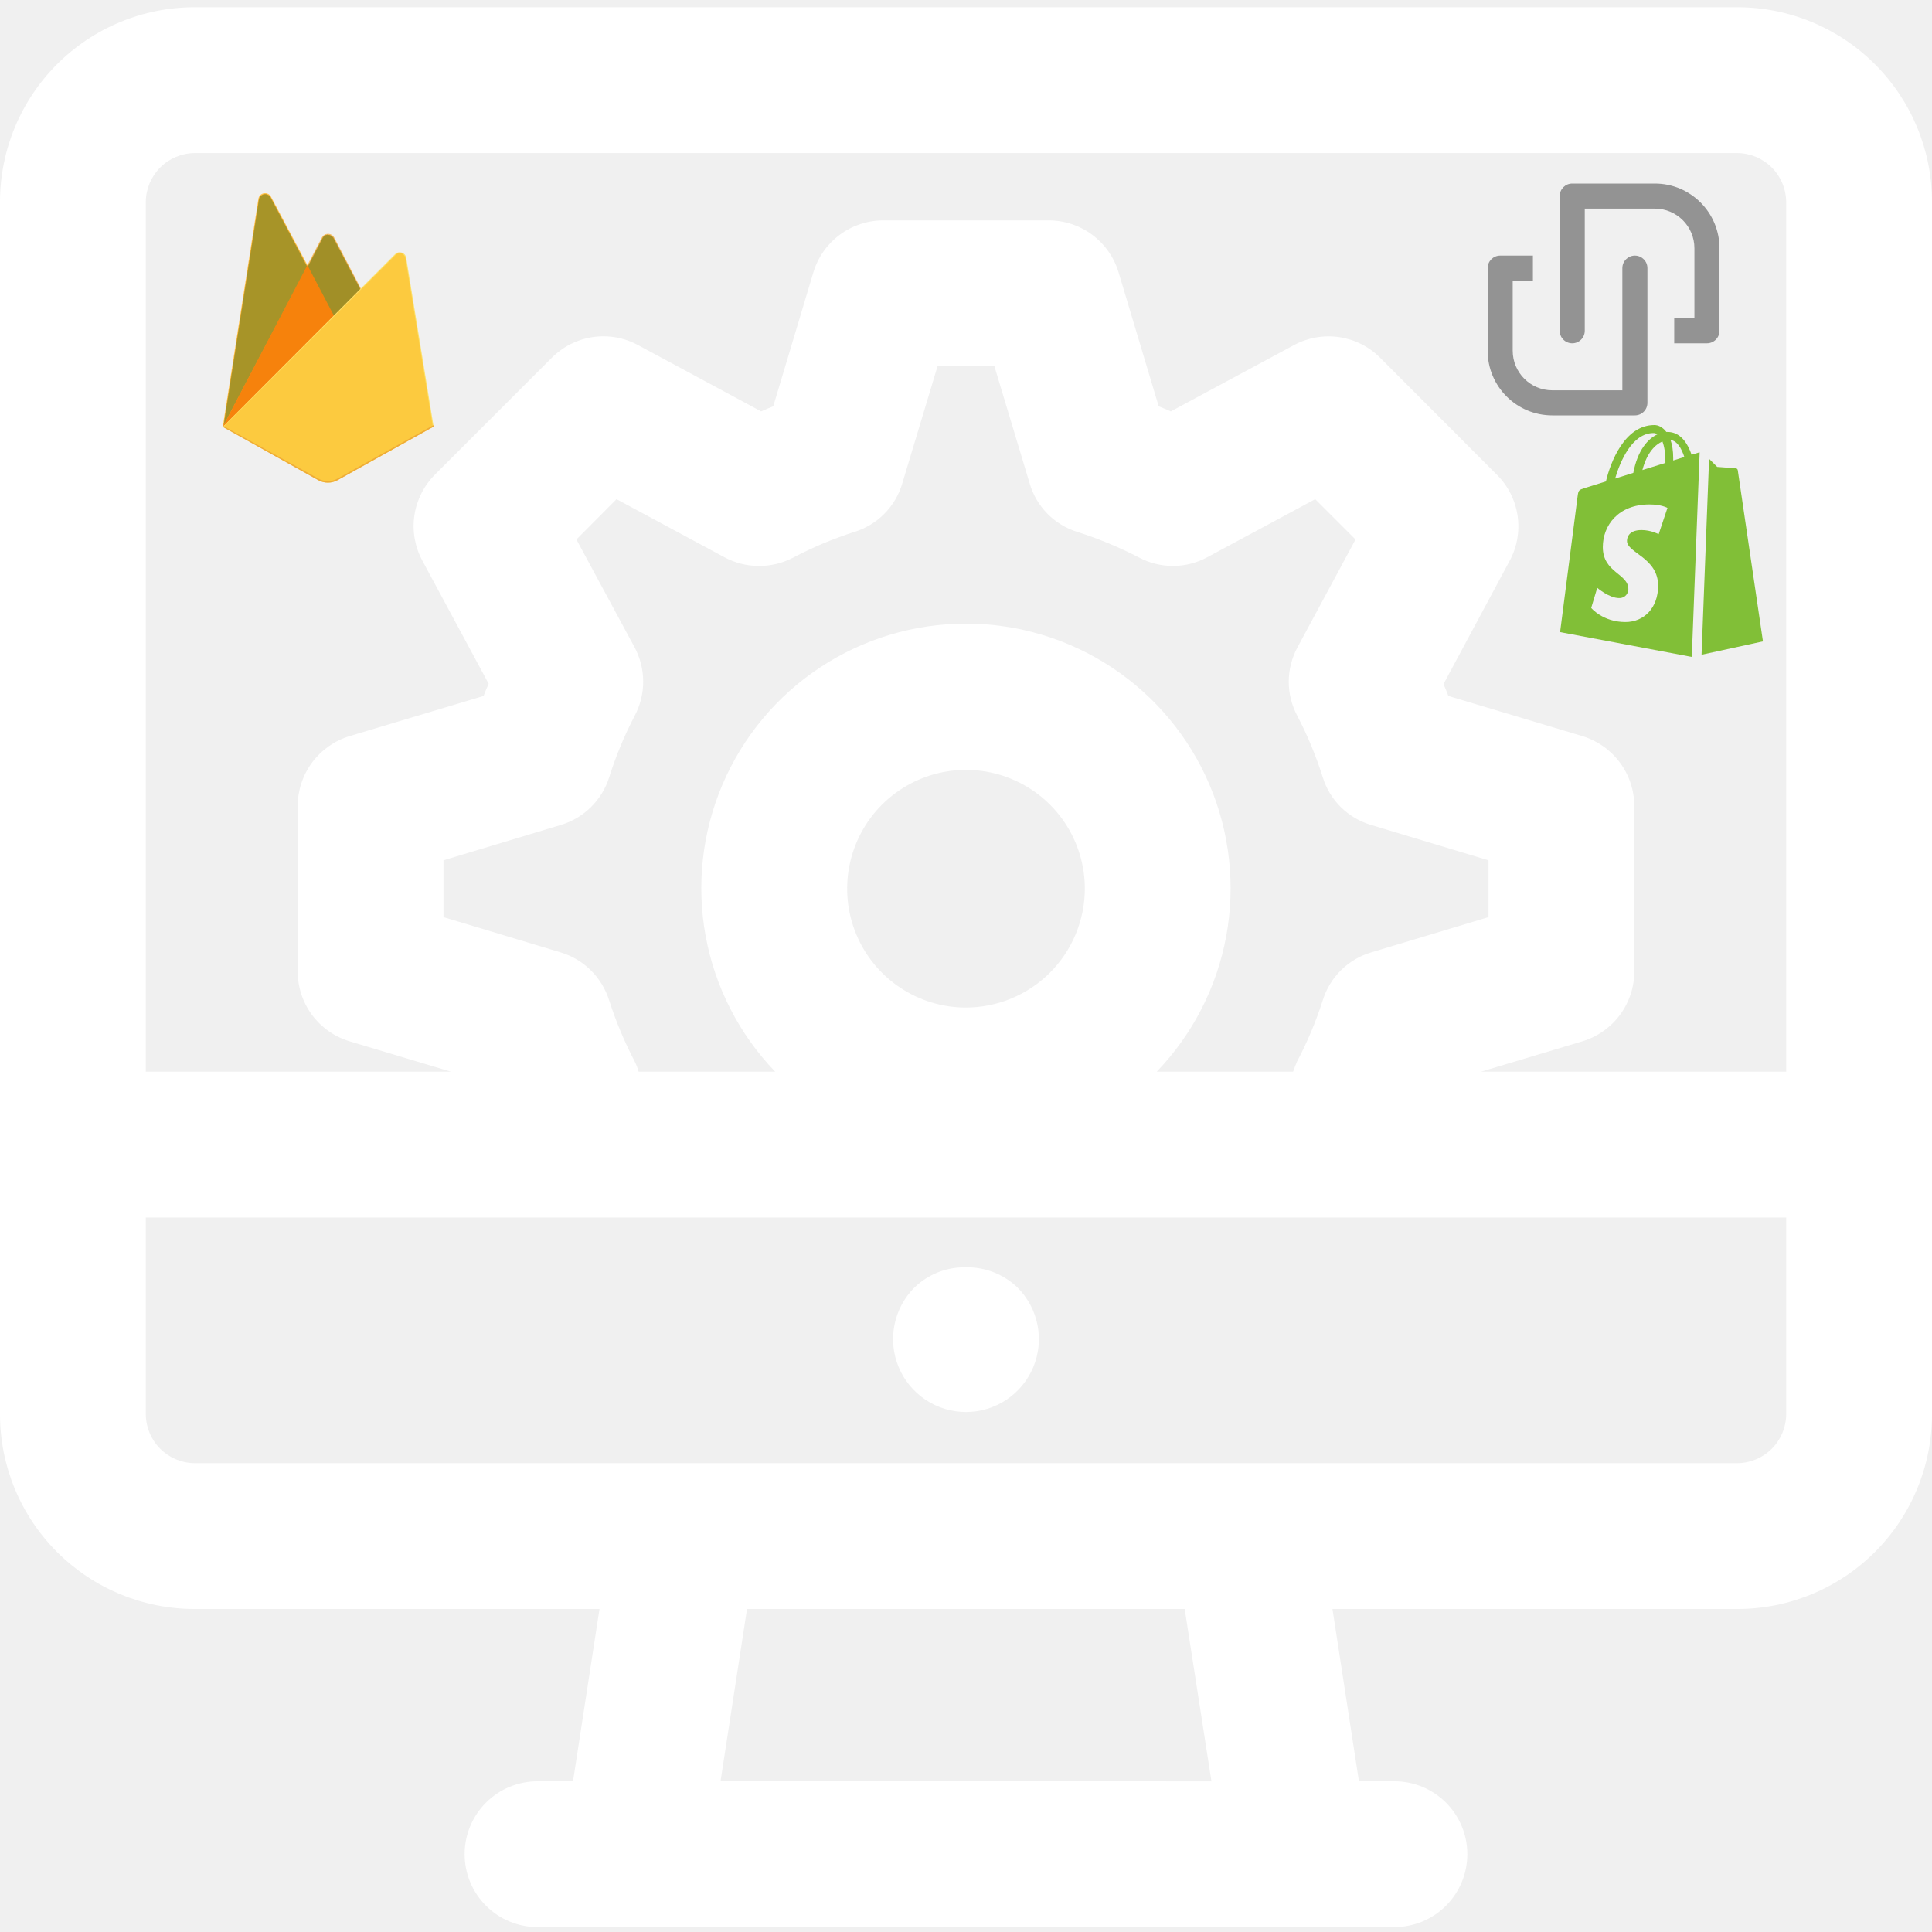
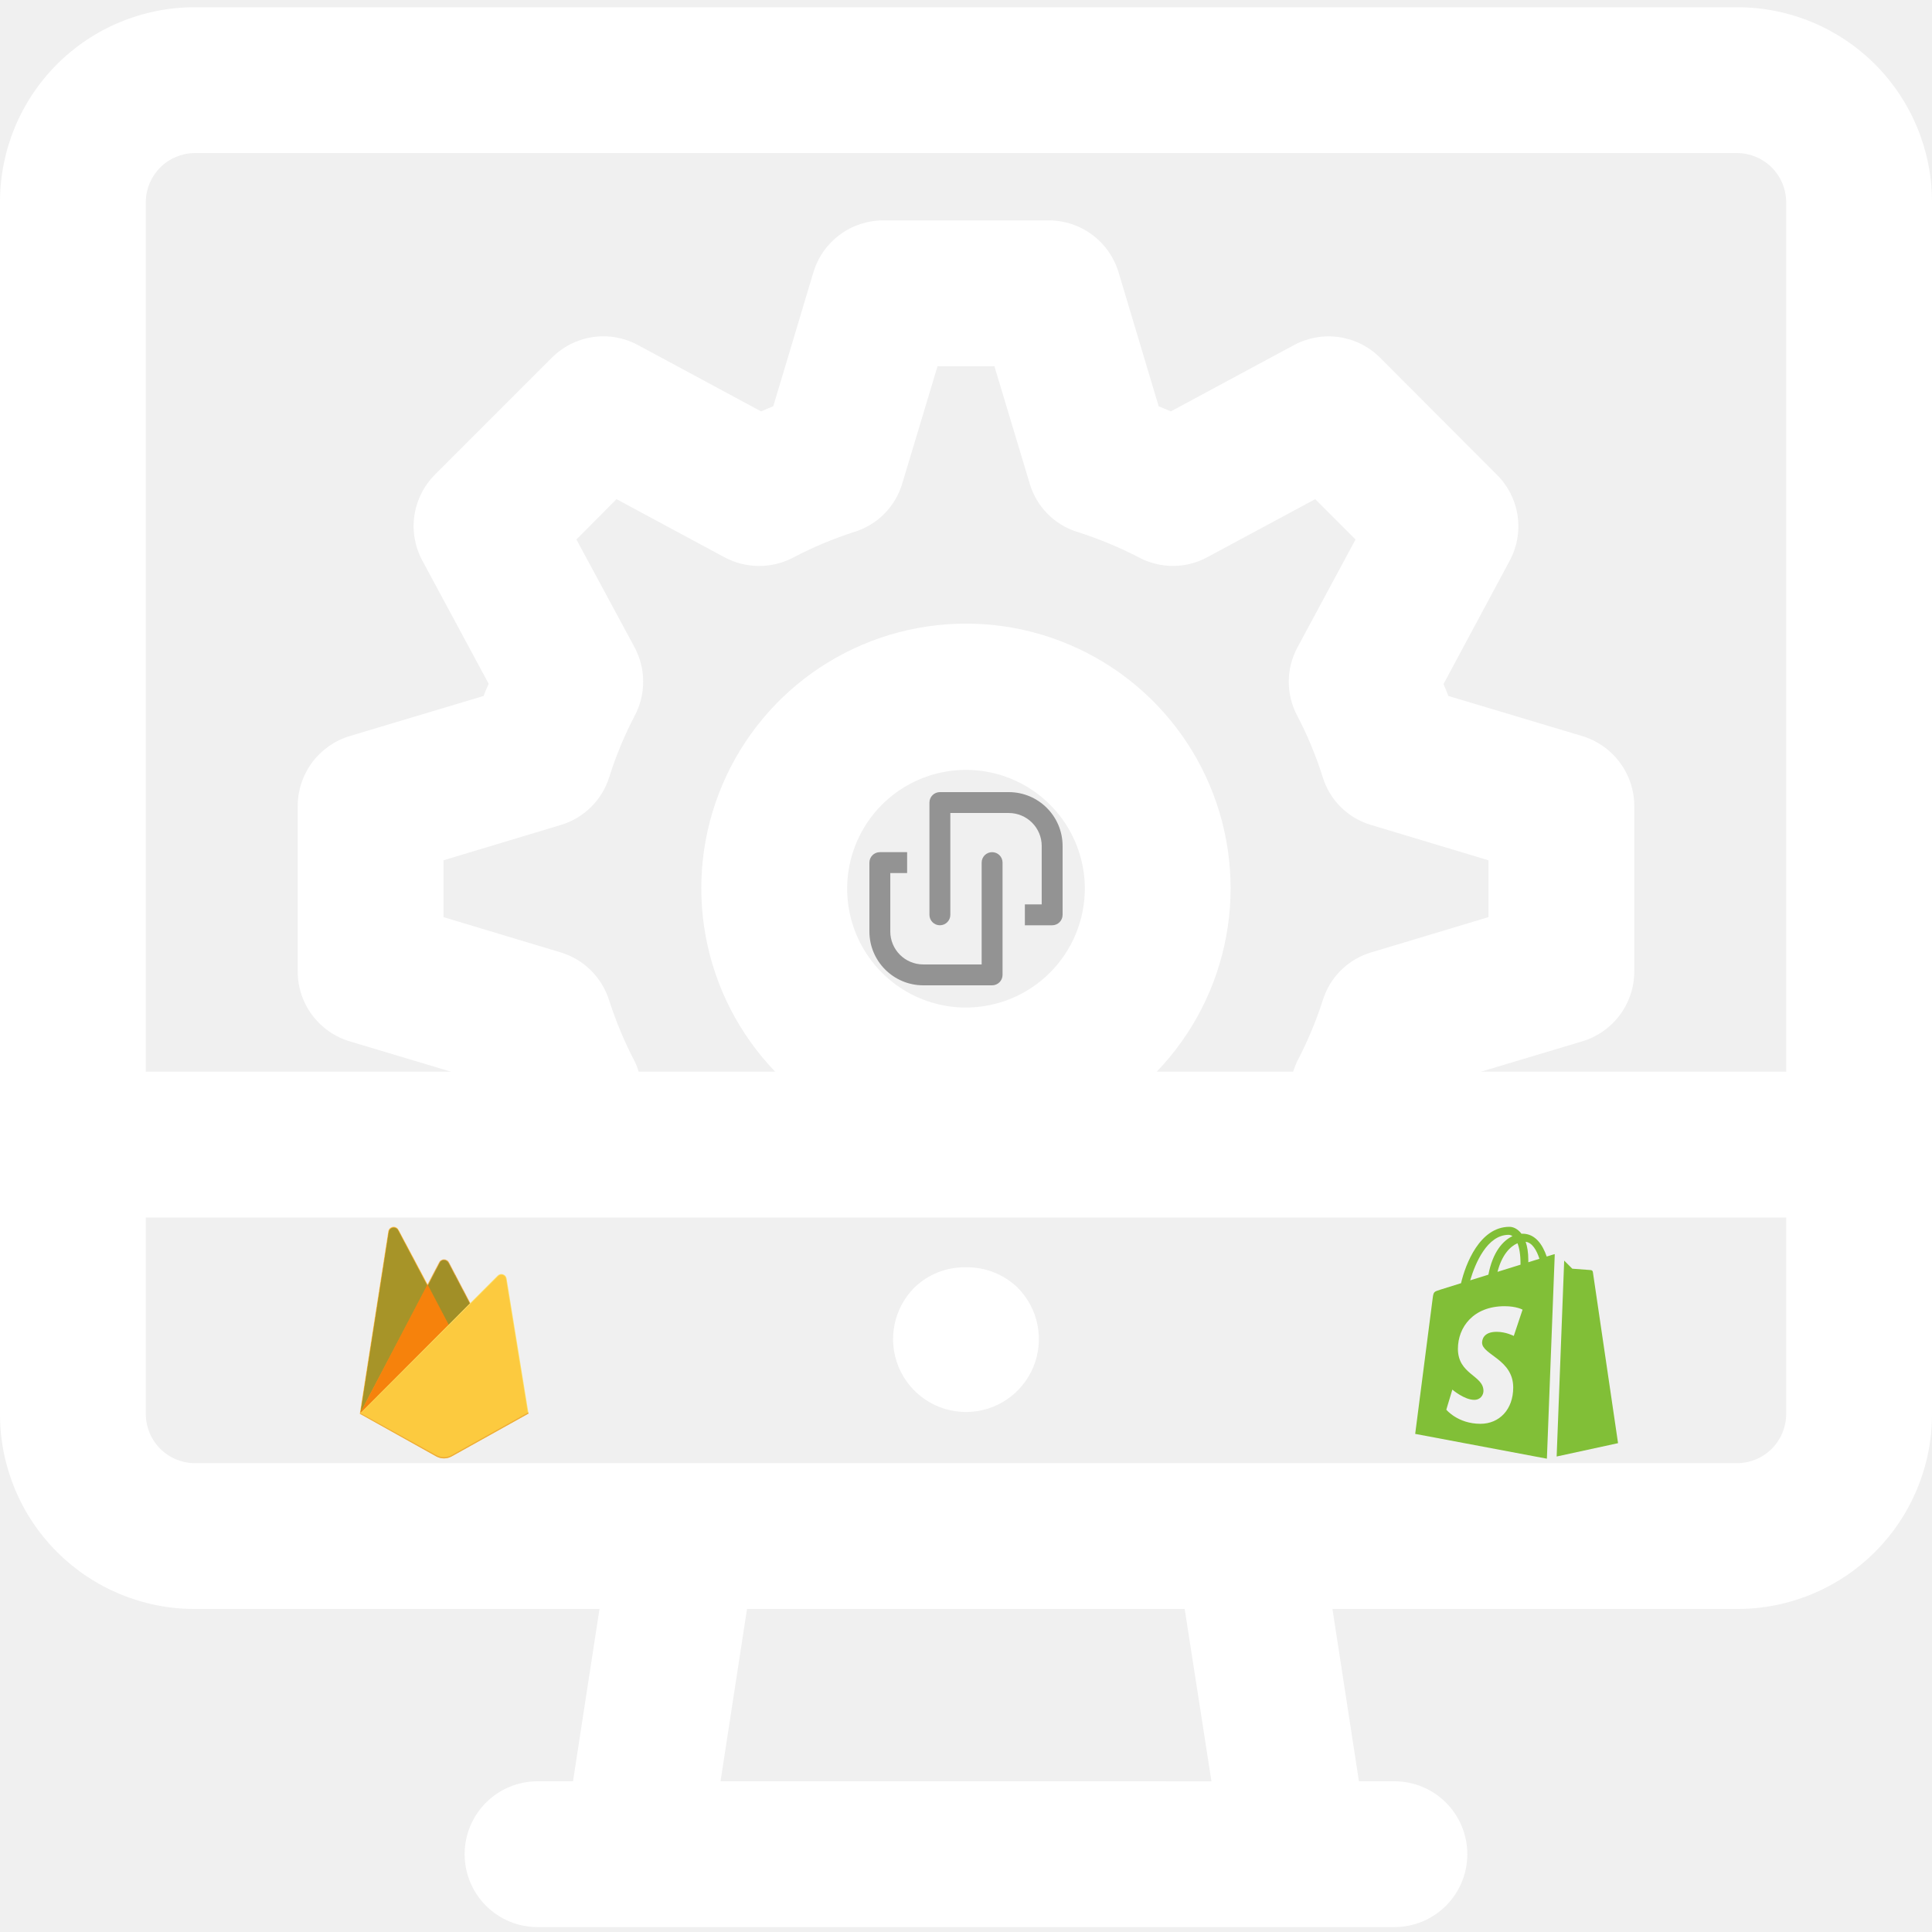
<svg xmlns="http://www.w3.org/2000/svg" width="200" height="200" viewBox="0 0 200 200" fill="none">
  <g clip-path="url(#clip0_544_34)">
    <path d="M200 20.881V146.435C199.993 151.771 197.87 156.886 194.097 160.658C190.324 164.431 185.21 166.554 179.874 166.561H137.935L140.677 184.398H144.35C146.351 184.398 148.271 185.193 149.686 186.608C151.102 188.024 151.897 189.943 151.897 191.945C151.897 193.947 151.102 195.866 149.686 197.282C148.271 198.697 146.351 199.492 144.35 199.492H55.645C53.644 199.492 51.724 198.697 50.309 197.282C48.893 195.866 48.098 193.947 48.098 191.945C48.098 189.943 48.893 188.024 50.309 186.608C51.724 185.193 53.644 184.398 55.645 184.398H59.318L62.06 166.561H20.126C14.79 166.555 9.675 164.432 5.902 160.659C2.129 156.886 0.007 151.771 0 146.435V20.876C0.007 15.54 2.129 10.425 5.902 6.652C9.675 2.879 14.79 0.757 20.126 0.75H179.874C185.211 0.757 190.326 2.881 194.099 6.655C197.872 10.428 199.994 15.544 200 20.881ZM184.906 146.441V126.036H15.094V146.435C15.111 147.765 15.646 149.035 16.586 149.975C17.526 150.915 18.796 151.451 20.126 151.467H179.874C181.203 151.45 182.473 150.914 183.413 149.975C184.353 149.035 184.889 147.765 184.906 146.435V146.441ZM184.906 110.941V20.878C184.889 19.549 184.353 18.279 183.413 17.339C182.473 16.399 181.203 15.864 179.874 15.847H20.126C18.796 15.863 17.526 16.398 16.585 17.338C15.645 18.278 15.11 19.549 15.094 20.878V110.941H46.689L36.199 107.799C34.641 107.332 33.275 106.374 32.305 105.068C31.335 103.762 30.814 102.178 30.818 100.551V83.444C30.818 81.819 31.342 80.237 32.311 78.932C33.28 77.628 34.643 76.669 36.199 76.199L50.06 72.046C50.214 71.618 50.387 71.218 50.589 70.788L43.721 58.035C42.95 56.608 42.661 54.97 42.897 53.366C43.133 51.761 43.88 50.275 45.029 49.13L57.132 37.027C58.277 35.878 59.763 35.13 61.368 34.895C62.973 34.659 64.611 34.948 66.038 35.718L78.79 42.586C79.218 42.388 79.62 42.237 80.048 42.058L84.199 28.199C84.665 26.641 85.622 25.275 86.928 24.305C88.233 23.334 89.817 22.812 91.444 22.815H108.551C110.177 22.812 111.762 23.334 113.067 24.305C114.373 25.275 115.33 26.641 115.796 28.199L119.947 42.058C120.375 42.237 120.777 42.388 121.205 42.586L133.962 35.718C135.39 34.952 137.027 34.665 138.63 34.901C140.234 35.136 141.719 35.882 142.865 37.027L154.966 49.155C156.116 50.299 156.865 51.785 157.101 53.39C157.337 54.995 157.047 56.634 156.274 58.061L149.431 70.815C149.608 71.218 149.784 71.643 149.935 72.046L163.796 76.199C165.352 76.669 166.716 77.627 167.686 78.932C168.656 80.237 169.181 81.819 169.182 83.444V100.551C169.184 102.178 168.661 103.762 167.69 105.068C166.72 106.373 165.354 107.331 163.796 107.799L153.308 110.941H184.906ZM154.088 94.941V89.057L141.96 85.406C140.775 85.064 139.695 84.431 138.816 83.566C137.938 82.701 137.289 81.63 136.928 80.451C136.239 78.255 135.355 76.125 134.287 74.086C133.708 72.996 133.408 71.781 133.412 70.548C133.417 69.315 133.726 68.102 134.312 67.017L140.325 55.847L136.148 51.673L124.979 57.683C123.894 58.27 122.681 58.58 121.447 58.584C120.214 58.589 118.998 58.288 117.909 57.709C115.866 56.652 113.737 55.769 111.545 55.069C110.366 54.708 109.296 54.059 108.43 53.181C107.565 52.302 106.932 51.222 106.589 50.038L102.941 37.912H97.054L93.406 50.038C93.058 51.224 92.42 52.304 91.55 53.182C90.681 54.06 89.607 54.709 88.425 55.069C86.238 55.771 84.117 56.663 82.085 57.734C80.988 58.303 79.769 58.596 78.532 58.588C77.296 58.579 76.08 58.269 74.991 57.683L63.821 51.673L59.67 55.847L65.683 66.994C66.269 68.083 66.578 69.3 66.582 70.537C66.587 71.774 66.287 72.993 65.708 74.086C64.641 76.125 63.757 78.255 63.067 80.451C62.699 81.626 62.048 82.693 61.17 83.557C60.293 84.422 59.216 85.057 58.035 85.406L45.909 89.057V94.941L58.033 98.589C59.215 98.945 60.292 99.585 61.169 100.454C62.047 101.323 62.697 102.394 63.064 103.573C63.763 105.748 64.647 107.86 65.706 109.885C65.873 110.223 66.007 110.577 66.108 110.941H80.246C76.523 107.068 74.02 102.186 73.049 96.902C72.079 91.617 72.684 86.164 74.788 81.221C76.893 76.278 80.405 72.062 84.886 69.099C89.368 66.136 94.622 64.557 99.995 64.557C105.368 64.557 110.622 66.136 115.104 69.099C119.585 72.062 123.097 76.278 125.202 81.221C127.306 86.164 127.911 91.617 126.941 96.902C125.97 102.186 123.467 107.068 119.743 110.941H133.859C133.982 110.591 134.111 110.264 134.259 109.91C135.331 107.879 136.223 105.759 136.926 103.573C137.286 102.39 137.934 101.315 138.812 100.445C139.69 99.575 140.771 98.938 141.957 98.589L154.088 94.941ZM125.409 184.403L122.639 166.561H77.331L74.589 184.398L125.409 184.403ZM112.302 92C112.302 89.567 111.58 87.189 110.228 85.165C108.877 83.142 106.955 81.566 104.707 80.635C102.459 79.704 99.986 79.46 97.599 79.935C95.213 80.41 93.021 81.582 91.3 83.302C89.58 85.023 88.409 87.215 87.934 89.602C87.46 91.988 87.704 94.462 88.635 96.71C89.567 98.958 91.144 100.879 93.167 102.23C95.191 103.582 97.569 104.303 100.003 104.302C103.262 104.294 106.386 102.995 108.691 100.69C110.995 98.384 112.295 95.26 112.302 92Z" fill="white" />
    <path d="M105.331 133.283C106.387 134.338 107.107 135.683 107.399 137.147C107.691 138.611 107.542 140.129 106.971 141.509C106.4 142.889 105.433 144.068 104.191 144.898C102.95 145.727 101.49 146.17 99.997 146.17C98.504 146.17 97.045 145.727 95.803 144.898C94.562 144.068 93.595 142.889 93.024 141.509C92.453 140.129 92.304 138.611 92.596 137.147C92.888 135.683 93.608 134.338 94.664 133.283C95.371 132.598 96.206 132.061 97.122 131.702C98.038 131.343 99.016 131.17 100 131.192C101.983 131.156 103.9 131.908 105.331 133.283Z" fill="white" />
-     <path fill-rule="evenodd" clip-rule="evenodd" d="M161.46 20.297C161.46 19.581 162.041 19 162.757 19H171.307C175.004 19 178 21.997 178 25.693V34.243C178 34.959 177.419 35.54 176.703 35.54H173.314V32.946H175.405V25.693C175.405 23.429 173.571 21.595 171.307 21.595H164.054V34.243C164.054 34.959 163.473 35.54 162.757 35.54C162.041 35.54 161.46 34.959 161.46 34.243V20.297Z" fill="#939393" />
-     <path fill-rule="evenodd" clip-rule="evenodd" d="M170.54 41.703C170.54 42.419 169.959 43 169.243 43H160.693C156.996 43 154 40.003 154 36.307L154 27.757C154 27.04 154.581 26.459 155.297 26.459H158.686V29.054H156.595V36.307C156.595 38.57 158.429 40.405 160.693 40.405H167.946V27.757C167.946 27.04 168.527 26.459 169.243 26.459C169.959 26.459 170.54 27.04 170.54 27.757V41.703Z" fill="#939393" />
-     <path d="M23.06 44.188L23.241 43.934L31.823 27.651L31.841 27.478L28.058 20.372C27.741 19.777 26.849 19.928 26.745 20.594L23.06 44.188Z" fill="#FFC24A" />
-     <path d="M23.167 43.994L23.304 43.727L31.796 27.614L28.022 20.479C27.709 19.89 26.912 20.041 26.809 20.7L23.167 43.994Z" fill="#FFA712" />
+     <path fill-rule="evenodd" clip-rule="evenodd" d="M96.216 83.081C96.216 82.484 96.7 82 97.297 82H104.423C107.503 82 110 84.497 110 87.577V94.703C110 95.299 109.516 95.784 108.919 95.784H106.095V93.621H107.838V87.577C107.838 85.691 106.309 84.162 104.423 84.162H98.378V94.703C98.378 95.299 97.894 95.784 97.297 95.784C96.7 95.784 96.216 95.299 96.216 94.703V83.081Z" fill="#939393" />
+     <path fill-rule="evenodd" clip-rule="evenodd" d="M103.784 100.919C103.784 101.516 103.3 102 102.702 102H95.577C92.497 102 90 99.503 90 96.422L90 89.297C90 88.7 90.484 88.216 91.081 88.216H93.905V90.379H92.162V96.422C92.162 98.309 93.691 99.838 95.577 99.838H101.621V89.297C101.621 88.7 102.105 88.216 102.702 88.216C103.3 88.216 103.784 88.7 103.784 89.297V100.919Z" fill="#939393" />
+     <path d="M37.248 146.35L37.393 146.147L44.258 133.12L44.273 132.983L41.246 127.298C40.993 126.822 40.279 126.942 40.196 127.475L37.248 146.35Z" fill="#FFC24A" />
+     <path d="M37.334 146.195L37.443 145.981L44.237 133.091L41.218 127.383C40.967 126.912 40.33 127.032 40.248 127.56L37.334 146.195Z" fill="#FFA712" />
    <g filter="url(#filter0_i_544_34)">
-       <path d="M23.167 43.994L23.304 43.727L31.796 27.614L28.022 20.479C27.709 19.89 26.912 20.041 26.809 20.7L23.167 43.994Z" fill="#B19D2B" />
+       <path d="M37.334 146.195L37.443 145.981L44.237 133.091L41.218 127.383C40.967 126.912 40.33 127.032 40.248 127.56L37.334 146.195Z" fill="#B19D2B" />
    </g>
-     <path d="M34.599 32.853L37.415 29.969L34.598 24.59C34.33 24.081 33.584 24.079 33.319 24.59L31.814 27.461V27.705L34.599 32.853Z" fill="#F4BD62" />
-     <path d="M34.549 32.733L37.287 29.928L34.549 24.714C34.288 24.219 33.657 24.167 33.4 24.663L31.886 27.579L31.841 27.728L34.549 32.733Z" fill="#FFA50E" />
+     <path d="M46.479 137.282L48.732 134.975L46.478 130.672C46.264 130.264 45.667 130.263 45.455 130.672L44.251 132.968V133.164L46.479 137.282Z" fill="#F4BD62" />
+     <path d="M46.439 137.187L48.629 134.943L46.439 130.771C46.231 130.376 45.725 130.334 45.52 130.731L44.309 133.063L44.273 133.183L46.439 137.187Z" fill="#FFA50E" />
    <g filter="url(#filter1_i_544_34)">
-       <path d="M34.549 32.733L37.287 29.928L34.549 24.714C34.288 24.219 33.657 24.167 33.4 24.663L31.886 27.579L31.841 27.728L34.549 32.733Z" fill="#B19D2B" />
+       <path d="M46.439 137.187L48.629 134.943L46.439 130.771C46.231 130.376 45.725 130.334 45.52 130.731L44.309 133.063L44.273 133.183L46.439 137.187Z" fill="#B19D2B" />
    </g>
-     <path d="M23.06 44.188L23.142 44.105L23.441 43.984L34.422 33.044L34.561 32.665L31.822 27.445L23.06 44.188Z" fill="#F6820C" />
-     <path d="M34.95 49.705L44.889 44.163L42.05 26.685C41.962 26.138 41.291 25.922 40.9 26.314L23.06 44.188L32.941 49.705C33.565 50.054 34.326 50.054 34.95 49.705Z" fill="#FDE068" />
-     <path d="M44.799 44.116L41.983 26.771C41.895 26.228 41.337 26.003 40.949 26.392L23.17 44.154L32.942 49.616C33.562 49.962 34.317 49.962 34.937 49.617L44.799 44.116Z" fill="#FCCA3F" />
-     <path d="M34.95 49.542C34.326 49.891 33.565 49.89 32.941 49.542L23.139 44.104L23.06 44.188L32.941 49.705C33.565 50.054 34.326 50.054 34.95 49.705L44.889 44.163L44.864 44.013L34.95 49.542Z" fill="#EEAB37" />
+     <path d="M37.248 146.35L37.314 146.284L37.553 146.187L46.337 137.435L46.449 137.132L44.257 132.956L37.248 146.35Z" fill="#F6820C" />
+     <path d="M46.76 150.764L54.711 146.33L52.44 132.347C52.369 131.91 51.833 131.737 51.52 132.051L37.248 146.35L45.153 150.764C45.652 151.043 46.261 151.043 46.76 150.764Z" fill="#FDE068" />
+     <path d="M54.639 146.293L52.386 132.417C52.316 131.982 51.87 131.803 51.559 132.114L37.336 146.323L45.154 150.693C45.65 150.97 46.254 150.97 46.749 150.693L54.639 146.293Z" fill="#FCCA3F" />
+     <path d="M46.76 150.634C46.261 150.912 45.652 150.912 45.153 150.633L37.312 146.283L37.248 146.35L45.153 150.764C45.652 151.043 46.261 151.043 46.76 150.764L54.711 146.33L54.691 146.21L46.76 150.634Z" fill="#EEAB37" />
    <g clip-path="url(#clip1_544_34)">
-       <path fill-rule="evenodd" clip-rule="evenodd" d="M176.924 47.497C177.317 47.89 177.763 48.334 177.763 48.334C177.763 48.334 179.598 48.471 179.684 48.478C179.772 48.486 179.877 48.553 179.893 48.673C179.91 48.794 182.5 66.396 182.5 66.396L176.144 67.778L176.924 47.497ZM175.948 46.831C175.9 46.837 175.858 46.846 175.828 46.855C175.812 46.86 175.55 46.941 175.115 47.077C174.689 45.845 173.937 44.713 172.615 44.713C172.579 44.713 172.541 44.715 172.503 44.717C172.127 44.218 171.662 44 171.259 44C168.179 44 166.708 47.87 166.246 49.836C165.049 50.209 164.199 50.473 164.091 50.508C163.422 50.718 163.402 50.739 163.314 51.372C163.248 51.851 161.5 65.436 161.5 65.436L175.12 68L175.134 67.997L175.948 46.831ZM172.403 47.786C172.403 47.833 172.402 47.877 172.402 47.92C171.652 48.154 170.838 48.407 170.021 48.661C170.479 46.884 171.338 46.025 172.09 45.701C172.279 46.178 172.403 46.863 172.403 47.786ZM171.174 44.83C171.308 44.83 171.441 44.876 171.57 44.965C170.582 45.431 169.525 46.607 169.078 48.955C168.425 49.158 167.787 49.356 167.196 49.54C167.72 47.749 168.962 44.83 171.174 44.83ZM171.705 55.297C171.705 55.297 170.908 54.869 169.931 54.869C168.498 54.869 168.426 55.773 168.426 56C168.426 57.243 171.648 57.719 171.648 60.629C171.648 62.918 170.203 64.392 168.255 64.392C165.917 64.392 164.721 62.93 164.721 62.93L165.347 60.852C165.347 60.852 166.576 61.912 167.614 61.912C168.291 61.912 168.567 61.376 168.567 60.984C168.567 59.364 165.923 59.291 165.923 56.628C165.923 54.387 167.523 52.218 170.755 52.218C172 52.218 172.615 52.576 172.615 52.576L171.705 55.297ZM173.209 47.669C173.209 47.587 173.21 47.507 173.21 47.419C173.21 46.654 173.104 46.038 172.935 45.55C173.616 45.635 174.07 46.414 174.362 47.31C174.02 47.417 173.631 47.538 173.209 47.669Z" fill="#81BF37" />
+       <path fill-rule="evenodd" clip-rule="evenodd" d="M161.924 130.497C162.317 130.89 162.763 131.334 162.763 131.334C162.763 131.334 164.598 131.471 164.684 131.478C164.772 131.486 164.877 131.552 164.893 131.673C164.91 131.794 167.5 149.396 167.5 149.396L161.144 150.777L161.924 130.497ZM160.948 129.831C160.9 129.837 160.858 129.847 160.828 129.855C160.812 129.86 160.55 129.942 160.115 130.077C159.689 128.845 158.937 127.713 157.615 127.713C157.579 127.713 157.541 127.715 157.503 127.717C157.127 127.218 156.662 127 156.259 127C153.179 127 151.708 130.87 151.246 132.836C150.049 133.209 149.199 133.473 149.091 133.508C148.422 133.719 148.402 133.74 148.314 134.372C148.248 134.851 146.5 148.436 146.5 148.436L160.12 151L160.134 150.997L160.948 129.831ZM157.403 130.786C157.403 130.833 157.402 130.877 157.402 130.92C156.652 131.154 155.838 131.407 155.021 131.661C155.479 129.884 156.338 129.025 157.09 128.701C157.279 129.178 157.403 129.863 157.403 130.786ZM156.174 127.83C156.308 127.83 156.441 127.876 156.57 127.965C155.582 128.431 154.525 129.607 154.078 131.954C153.425 132.158 152.787 132.357 152.196 132.54C152.72 130.749 153.962 127.83 156.174 127.83ZM156.705 138.297C156.705 138.297 155.908 137.869 154.931 137.869C153.498 137.869 153.426 138.773 153.426 139C153.426 140.243 156.648 140.719 156.648 143.629C156.648 145.918 155.203 147.392 153.255 147.392C150.917 147.392 149.721 145.93 149.721 145.93L150.347 143.852C150.347 143.852 151.576 144.912 152.614 144.912C153.291 144.912 153.567 144.376 153.567 143.984C153.567 142.364 150.923 142.291 150.923 139.628C150.923 137.387 152.523 135.218 155.755 135.218C157 135.218 157.615 135.576 157.615 135.576L156.705 138.297ZM158.209 130.669C158.209 130.587 158.21 130.507 158.21 130.419C158.21 129.654 158.104 129.038 157.935 128.549C158.616 128.635 159.07 129.414 159.362 130.31C159.02 130.417 158.631 130.538 158.209 130.669Z" fill="#81BF37" />
    </g>
  </g>
  <defs>
-     <filter id="filter0_i_544_34" x="23.167" y="20.111" width="8.629" height="23.883" filterUnits="userSpaceOnUse" color-interpolation-filters="sRGB">
+     <filter id="filter0_i_544_34" x="37.334" y="127.089" width="6.903" height="19.106" filterUnits="userSpaceOnUse" color-interpolation-filters="sRGB">
      <feFlood flood-opacity="0" result="BackgroundImageFix" />
      <feBlend mode="normal" in="SourceGraphic" in2="BackgroundImageFix" result="shape" />
      <feColorMatrix in="SourceAlpha" type="matrix" values="0 0 0 0 0 0 0 0 0 0 0 0 0 0 0 0 0 0 127 0" result="hardAlpha" />
      <feOffset />
      <feGaussianBlur stdDeviation="39.886" />
      <feComposite in2="hardAlpha" operator="arithmetic" k2="-1" k3="1" />
      <feColorMatrix type="matrix" values="0 0 0 0 0 0 0 0 0 0 0 0 0 0 0 0 0 0 0.06 0" />
      <feBlend mode="normal" in2="shape" result="effect1_innerShadow_544_34" />
    </filter>
-     <filter id="filter1_i_544_34" x="31.841" y="8.361" width="7.725" height="24.371" filterUnits="userSpaceOnUse" color-interpolation-filters="sRGB">
+     <filter id="filter1_i_544_34" x="44.273" y="114.499" width="6.636" height="22.688" filterUnits="userSpaceOnUse" color-interpolation-filters="sRGB">
      <feFlood flood-opacity="0" result="BackgroundImageFix" />
      <feBlend mode="normal" in="SourceGraphic" in2="BackgroundImageFix" result="shape" />
      <feColorMatrix in="SourceAlpha" type="matrix" values="0 0 0 0 0 0 0 0 0 0 0 0 0 0 0 0 0 0 127 0" result="hardAlpha" />
      <feOffset dx="2.279" dy="-20.513" />
      <feGaussianBlur stdDeviation="7.977" />
      <feComposite in2="hardAlpha" operator="arithmetic" k2="-1" k3="1" />
      <feColorMatrix type="matrix" values="0 0 0 0 0 0 0 0 0 0 0 0 0 0 0 0 0 0 0.09 0" />
      <feBlend mode="normal" in2="shape" result="effect1_innerShadow_544_34" />
    </filter>
    <clipPath id="clip0_544_34">
      <rect width="200" height="200" fill="white" />
    </clipPath>
    <clipPath id="clip1_544_34">
-       <rect width="24" height="24" fill="white" transform="translate(160 44)" />
+       <rect width="24" height="24" fill="white" transform="translate(145 127)" />
    </clipPath>
  </defs>
</svg>
